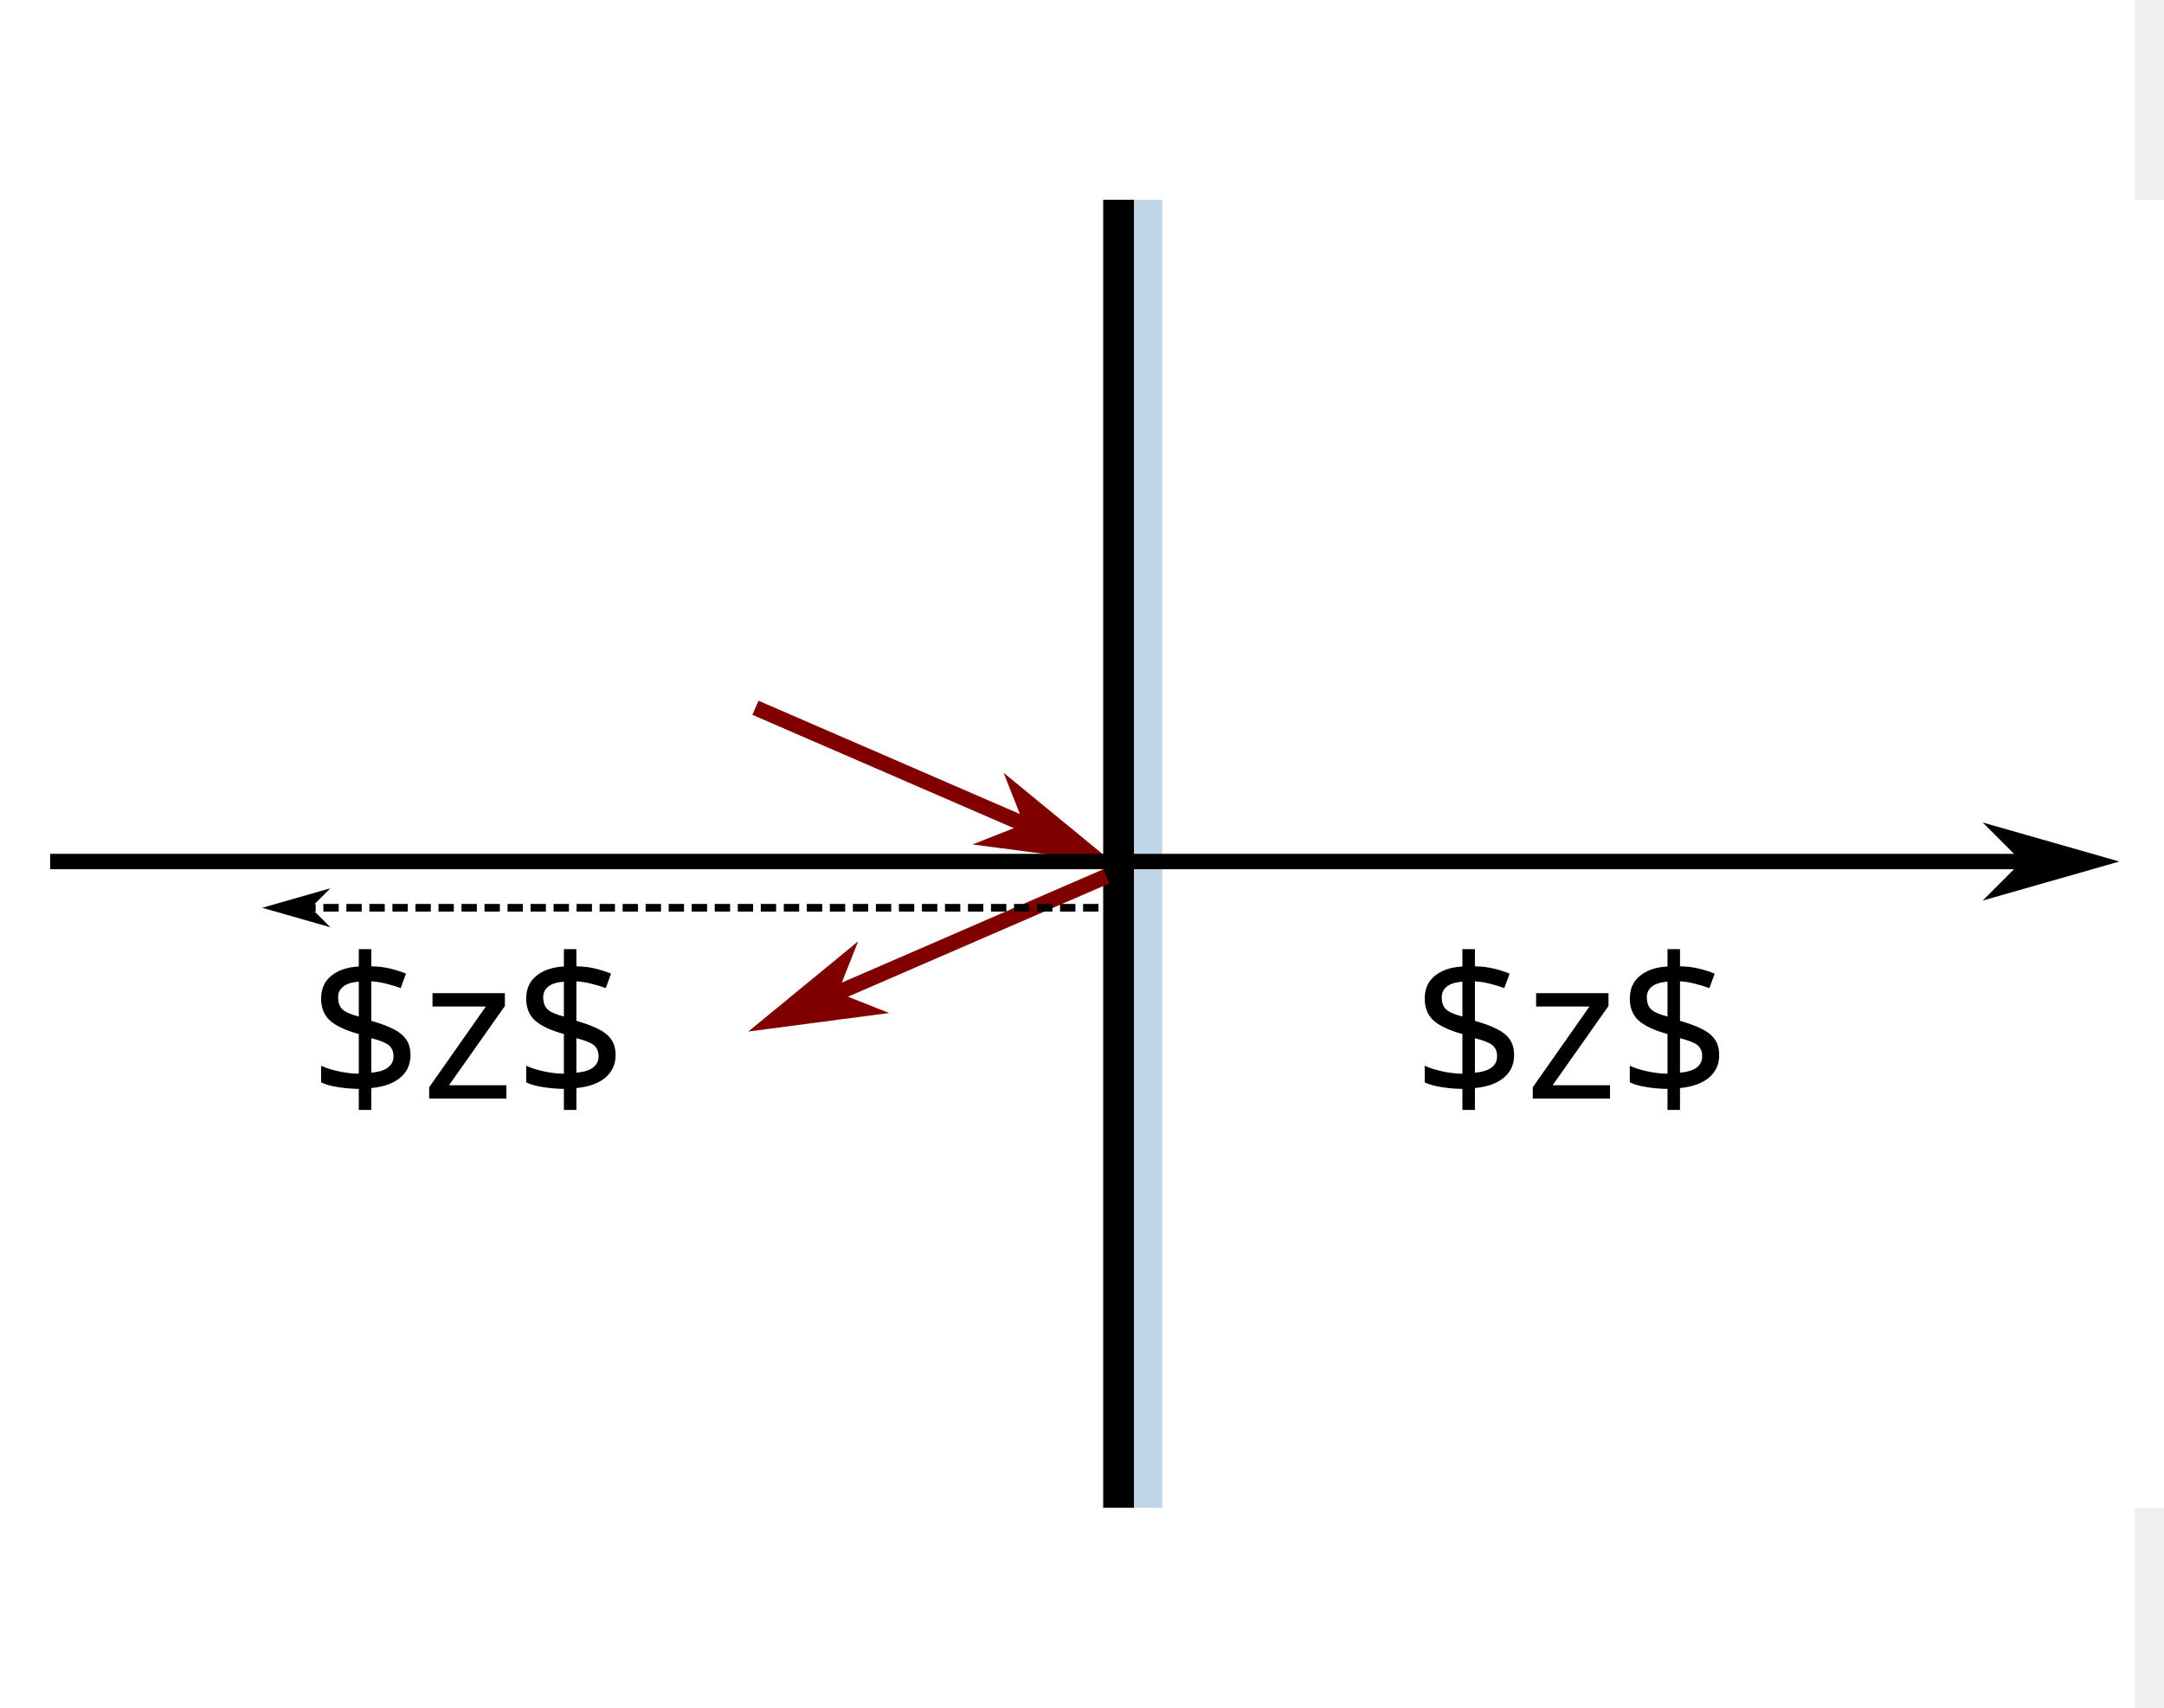
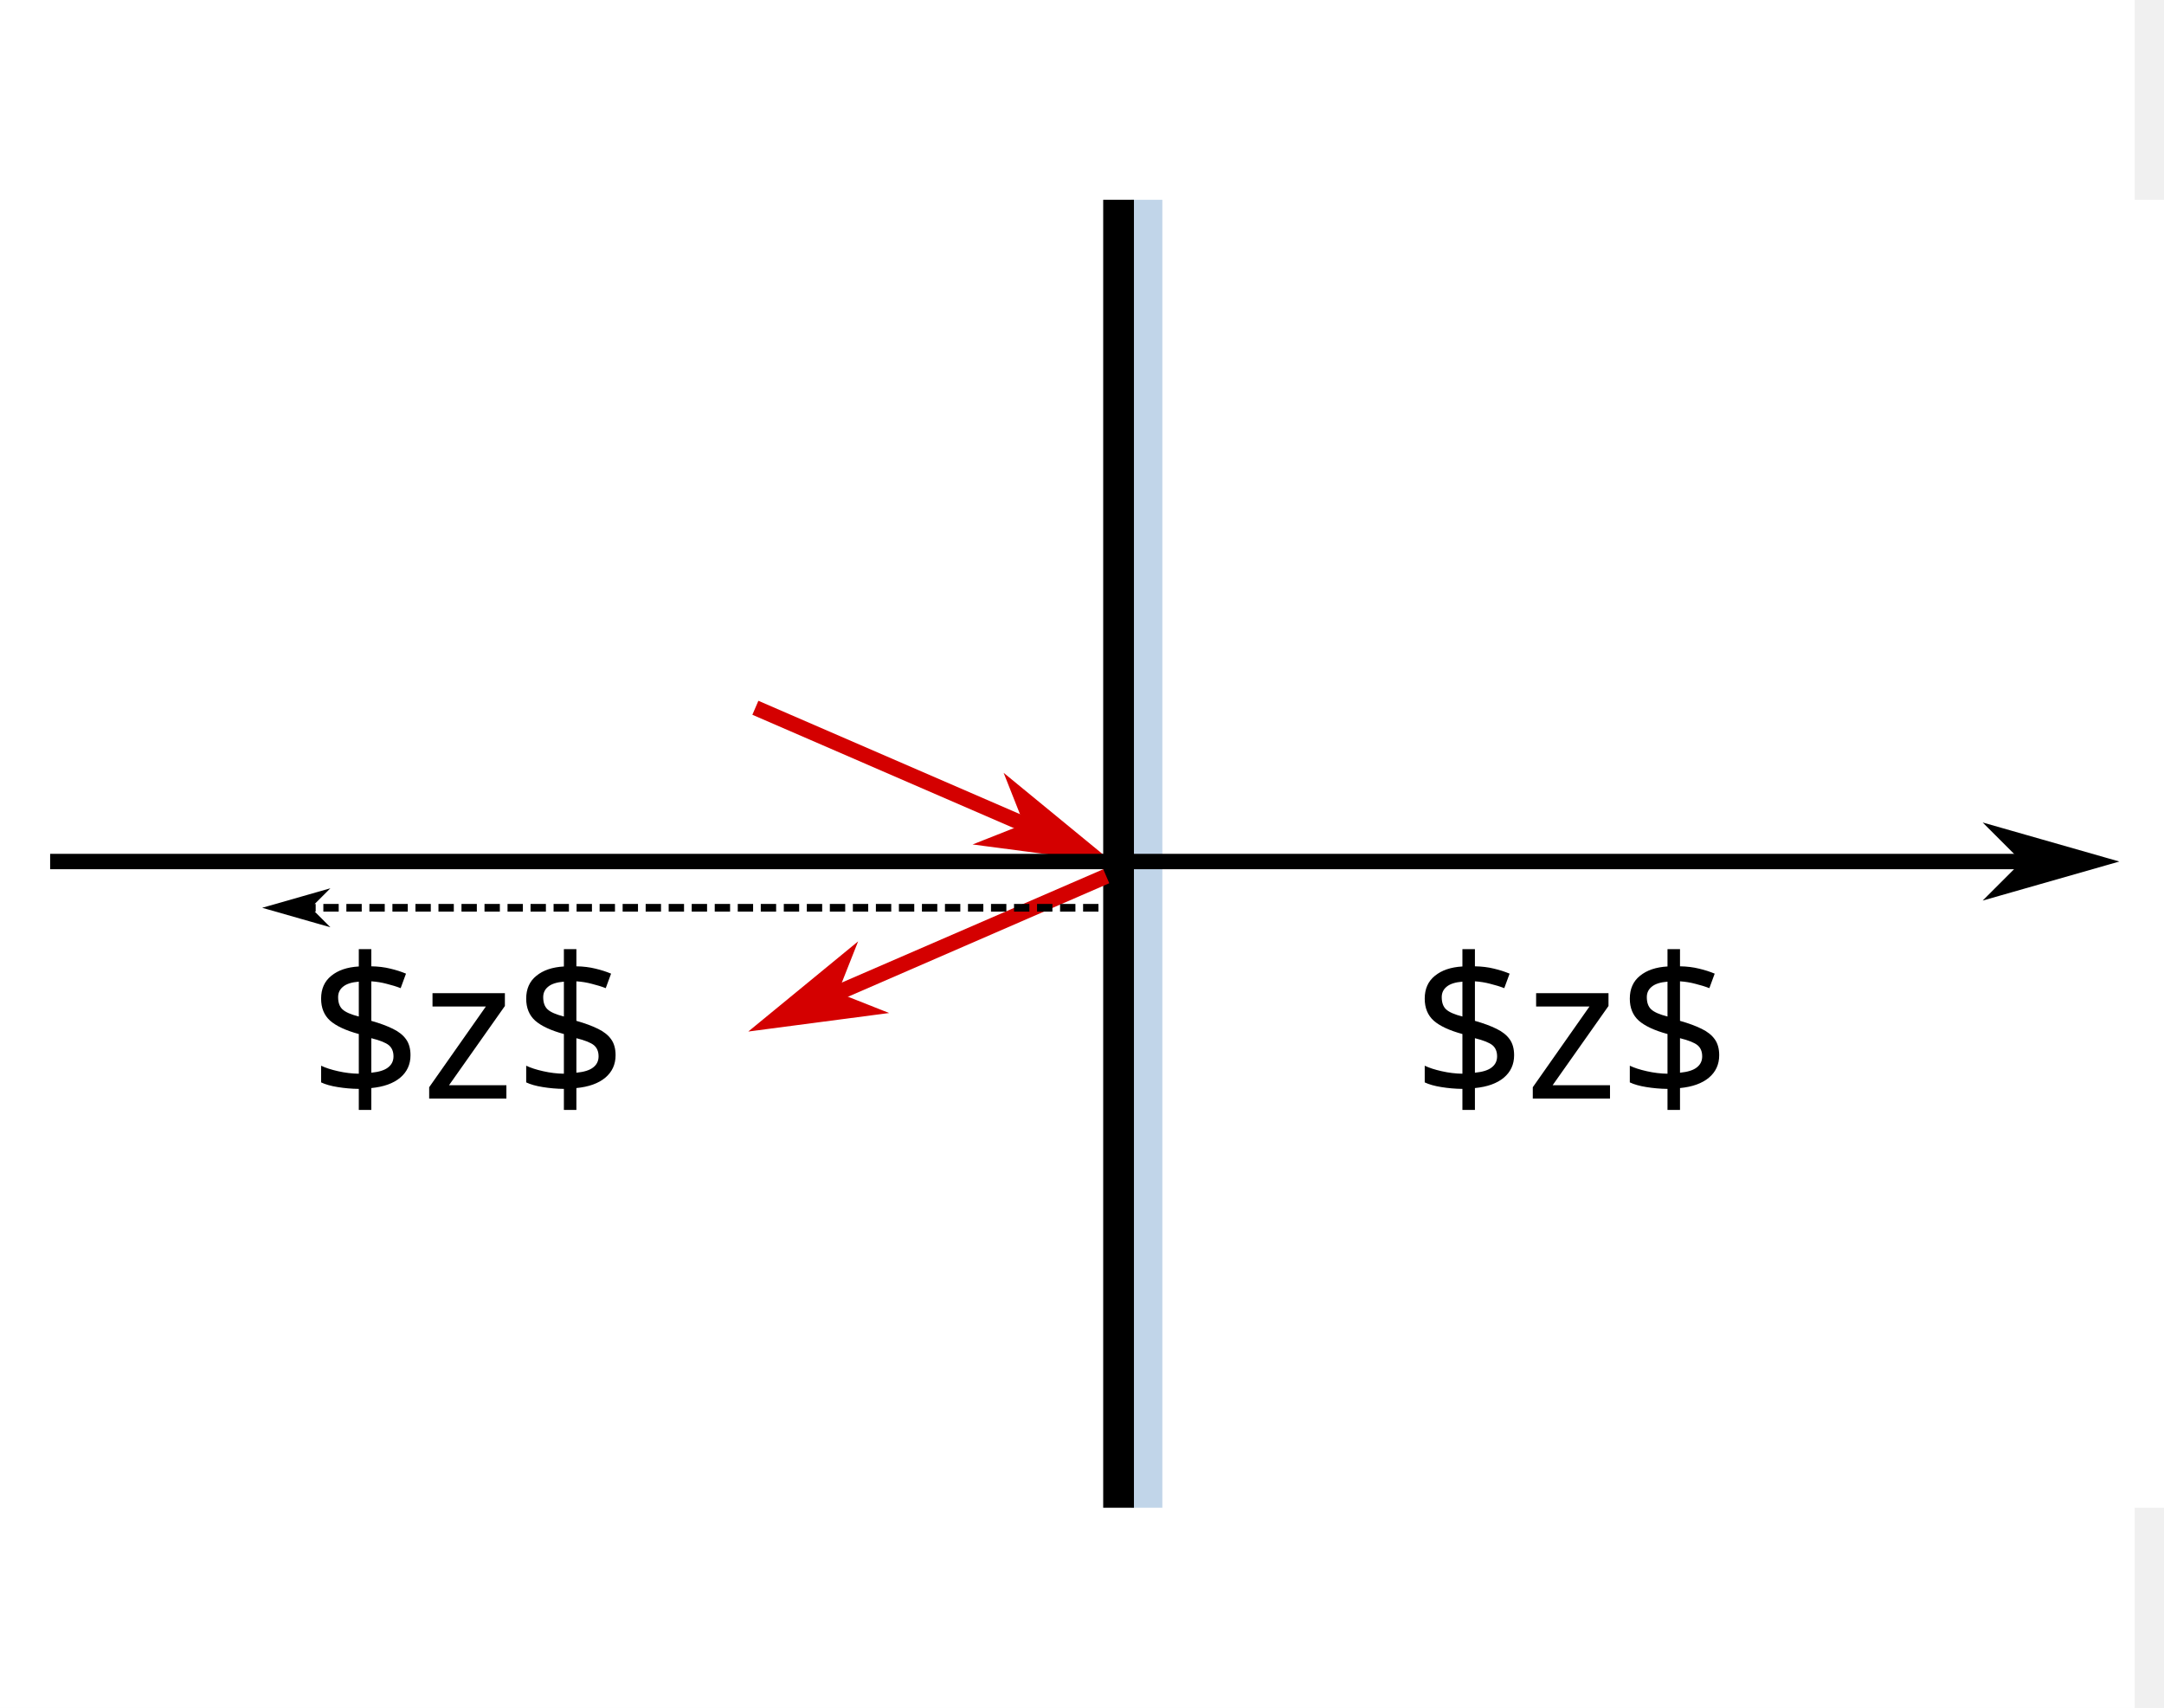
<svg xmlns="http://www.w3.org/2000/svg" width="202.747" height="160" id="svg7815" version="1.1">
  <defs id="defs7817">
    <marker orient="auto" refY="0" refX="0" id="Arrow1Mendly" style="overflow:visible">
      <path id="path4342" d="M 0,0 5,-5 -12.5,0 5,5 0,0 Z" style="fill:#800000;fill-rule:evenodd;stroke:#800000;stroke-width:1pt" transform="matrix(-0.4,0,0,-0.4,-4,0)" />
    </marker>
    <marker orient="auto" refY="0" refX="0" id="marker7801" style="overflow:visible">
      <path id="path7803" d="M 0,0 5,-5 -12.5,0 5,5 0,0 Z" style="fill:#800000;fill-rule:evenodd;stroke:#800000;stroke-width:1pt" transform="matrix(-0.4,0,0,-0.4,-4,0)" />
    </marker>
    <marker orient="auto" refY="0" refX="0" id="Arrow1Mendly-9" style="overflow:visible">
      <path id="path4342-7" d="M 0,0 5,-5 -12.5,0 5,5 0,0 Z" style="fill:#800000;fill-rule:evenodd;stroke:#800000;stroke-width:1pt" transform="matrix(-0.4,0,0,-0.4,-4,0)" />
    </marker>
    <marker orient="auto" refY="0" refX="0" id="marker7906" style="overflow:visible">
      <path id="path7908" d="M 0,0 5,-5 -12.5,0 5,5 0,0 Z" style="fill:#800000;fill-rule:evenodd;stroke:#800000;stroke-width:1pt" transform="matrix(-0.4,0,0,-0.4,-4,0)" />
    </marker>
    <marker orient="auto" refY="0" refX="0" id="DotM" style="overflow:visible">
      <path id="path3902" d="m -2.5,-1 c 0,2.76 -2.24,5 -5,5 -2.76,0 -5,-2.24 -5,-5 0,-2.76 2.24,-5 5,-5 2.76,0 5,2.24 5,5 z" style="fill-rule:evenodd;stroke:#000000;stroke-width:1pt" transform="matrix(0.4,0,0,0.4,2.96,0.4)" />
    </marker>
    <marker orient="auto" refY="0" refX="0" id="Arrow1Mendly-0" style="overflow:visible">
      <path id="path4342-9" d="M 0,0 5,-5 -12.5,0 5,5 0,0 Z" style="fill:#800000;fill-rule:evenodd;stroke:#800000;stroke-width:1pt" transform="matrix(-0.4,0,0,-0.4,-4,0)" />
    </marker>
    <marker orient="auto" refY="0" refX="0" id="marker8018" style="overflow:visible">
      <path id="path8020" d="M 0,0 5,-5 -12.5,0 5,5 0,0 Z" style="fill:#800000;fill-rule:evenodd;stroke:#800000;stroke-width:1pt" transform="matrix(-0.4,0,0,-0.4,-4,0)" />
    </marker>
    <marker orient="auto" refY="0" refX="0" id="Arrow1Mendly-5" style="overflow:visible">
      <path id="path4342-6" d="M 0,0 5,-5 -12.5,0 5,5 0,0 Z" style="fill:#800000;fill-rule:evenodd;stroke:#800000;stroke-width:1pt" transform="matrix(-0.4,0,0,-0.4,-4,0)" />
    </marker>
    <marker orient="auto" refY="0" refX="0" id="Arrow1Mend-9" style="overflow:visible">
      <path id="path3847-21" d="M 0,0 5,-5 -12.5,0 5,5 0,0 Z" style="fill-rule:evenodd;stroke:#000000;stroke-width:1pt" transform="matrix(-0.4,0,0,-0.4,-4,0)" />
    </marker>
    <marker orient="auto" refY="0" refX="0" id="marker8147" style="overflow:visible">
      <path id="path8149" d="M 0,0 5,-5 -12.5,0 5,5 0,0 Z" style="fill:#800000;fill-rule:evenodd;stroke:#800000;stroke-width:1pt" transform="matrix(-0.4,0,0,-0.4,-4,0)" />
    </marker>
    <marker orient="auto" refY="0" refX="0" id="Arrow1Mstart-6" style="overflow:visible">
      <path id="path3844-2" d="M 0,0 5,-5 -12.5,0 5,5 0,0 Z" style="fill-rule:evenodd;stroke:#000000;stroke-width:1pt" transform="matrix(0.4,0,0,0.4,4,0)" />
    </marker>
  </defs>
  <g id="layer1" transform="translate(-379.509,-474.5689)">
    <rect style="opacity:1;fill:#ffffff;fill-opacity:1;stroke:none;stroke-width:2;stroke-linecap:round;stroke-linejoin:round;stroke-miterlimit:4;stroke-dasharray:none;stroke-dashoffset:0;stroke-opacity:1" id="rect3386" width="200" height="160" x="379.509" y="474.569" />
    <rect style="fill:#ffffff;fill-opacity:1;stroke:none" id="rect2985-3-5" width="198.049" height="122.531" x="384.207" y="493.285" />
    <rect y="493.285" x="485.491" height="122.531" width="2.919" id="rect5040-9" style="fill:#c1d5e9;fill-opacity:1;stroke:none" />
    <path style="fill:none;stroke:#000000;stroke-width:2.881;stroke-linecap:butt;stroke-linejoin:miter;stroke-miterlimit:4;stroke-dasharray:none;stroke-opacity:1" d="m 484.309,493.285 0,122.531" id="path3755-9-5" />
-     <path id="path3832-1-8" d="m 450.288,540.874 30.939,13.411" style="fill:none;stroke:#800000;stroke-width:1.441;stroke-linecap:butt;stroke-linejoin:miter;stroke-miterlimit:4;stroke-dasharray:none;stroke-opacity:1;marker-end:url(#Arrow1Mendly)" />
+     <path id="path3832-1-8" d="M 450.562,540.219 450,541.531 480.938,554.938 481.5,553.625 450.562,540.219 z" style="font-size:medium;font-style:normal;font-variant:normal;font-weight:normal;font-stretch:normal;text-indent:0;text-align:start;text-decoration:none;line-height:normal;letter-spacing:normal;word-spacing:normal;text-transform:none;direction:ltr;block-progression:tb;writing-mode:lr-tb;text-anchor:start;baseline-shift:baseline;color:#000000;fill:#d40000;fill-opacity:1;stroke:none;stroke-width:1.441;marker:none;visibility:visible;display:inline;overflow:visible;enable-background:accumulate;font-family:Sans;-inkscape-font-specification:Sans" />
+     <path id="path3864" d="m 475.94,551.994 -3.789,1.498 10.398,1.367 -8.107,-6.654 1.498,3.789 z" style="fill:#d40000;fill-rule:evenodd;stroke:#d40000;stroke-width:0.576pt;stroke-opacity:1;fill-opacity:1" />
    <path style="fill:none;stroke:#000000;stroke-width:1.441;stroke-linecap:butt;stroke-linejoin:miter;stroke-miterlimit:4;stroke-dasharray:none;stroke-opacity:1;marker-end:url(#Arrow1Mend-9)" d="m 384.207,555.278 191.025,0" id="path4371-6-8" />
-     <path id="path3832-1-8-8" d="m 483.159,556.665 -30.939,13.411" style="fill:none;stroke:#800000;stroke-width:1.441;stroke-linecap:butt;stroke-linejoin:miter;stroke-miterlimit:4;stroke-dasharray:none;stroke-opacity:1;marker-end:url(#Arrow1Mendly)" />
+     <path id="path3832-1-8-8" d="M 482.875,556 451.938,569.406 452.5,570.75 483.438,557.312 482.875,556 z" style="font-size:medium;font-style:normal;font-variant:normal;font-weight:normal;font-stretch:normal;text-indent:0;text-align:start;text-decoration:none;line-height:normal;letter-spacing:normal;word-spacing:normal;text-transform:none;direction:ltr;block-progression:tb;writing-mode:lr-tb;text-anchor:start;baseline-shift:baseline;color:#000000;fill:#d40000;fill-opacity:1;stroke:none;stroke-width:1.441;marker:none;visibility:visible;display:inline;overflow:visible;enable-background:accumulate;font-family:Sans;-inkscape-font-specification:Sans" />
+     <path id="path3856" d="m 457.507,567.784 1.498,-3.789 -8.107,6.654 10.398,-1.367 -3.789,-1.498 z" style="fill:#d40000;fill-rule:evenodd;stroke:#d40000;stroke-width:0.576pt;stroke-opacity:1;fill-opacity:1" />
    <path style="fill:none;stroke:#000000;stroke-width:0.719;stroke-linecap:butt;stroke-linejoin:miter;stroke-miterlimit:4;stroke-dasharray:1.438, 0.719;stroke-dashoffset:0;stroke-opacity:1;marker-start:url(#Arrow1Mstart-6)" d="m 405.49,559.611 79.151,0" id="path4371-6-8-9" />
    <text xml:space="preserve" style="font-style:normal;font-weight:normal;font-size:18.44px;line-height:125%;font-family:Sans;letter-spacing:0px;word-spacing:0px;fill:#000000;fill-opacity:1;stroke:none" x="565.59" y="577.484" id="text7319">
      <tspan id="tspan7321" x="565.59" y="577.484" style="text-align:end;text-anchor:end">$z$</tspan>
    </text>
    <text xml:space="preserve" style="font-style:normal;font-weight:normal;font-size:18.44px;line-height:125%;font-family:Sans;letter-spacing:0px;word-spacing:0px;fill:#000000;fill-opacity:1;stroke:none" x="408.454" y="577.484" id="text7319-9">
      <tspan id="tspan7321-2" x="408.454" y="577.484" style="text-align:start;text-anchor:start">$z$</tspan>
    </text>
  </g>
</svg>
